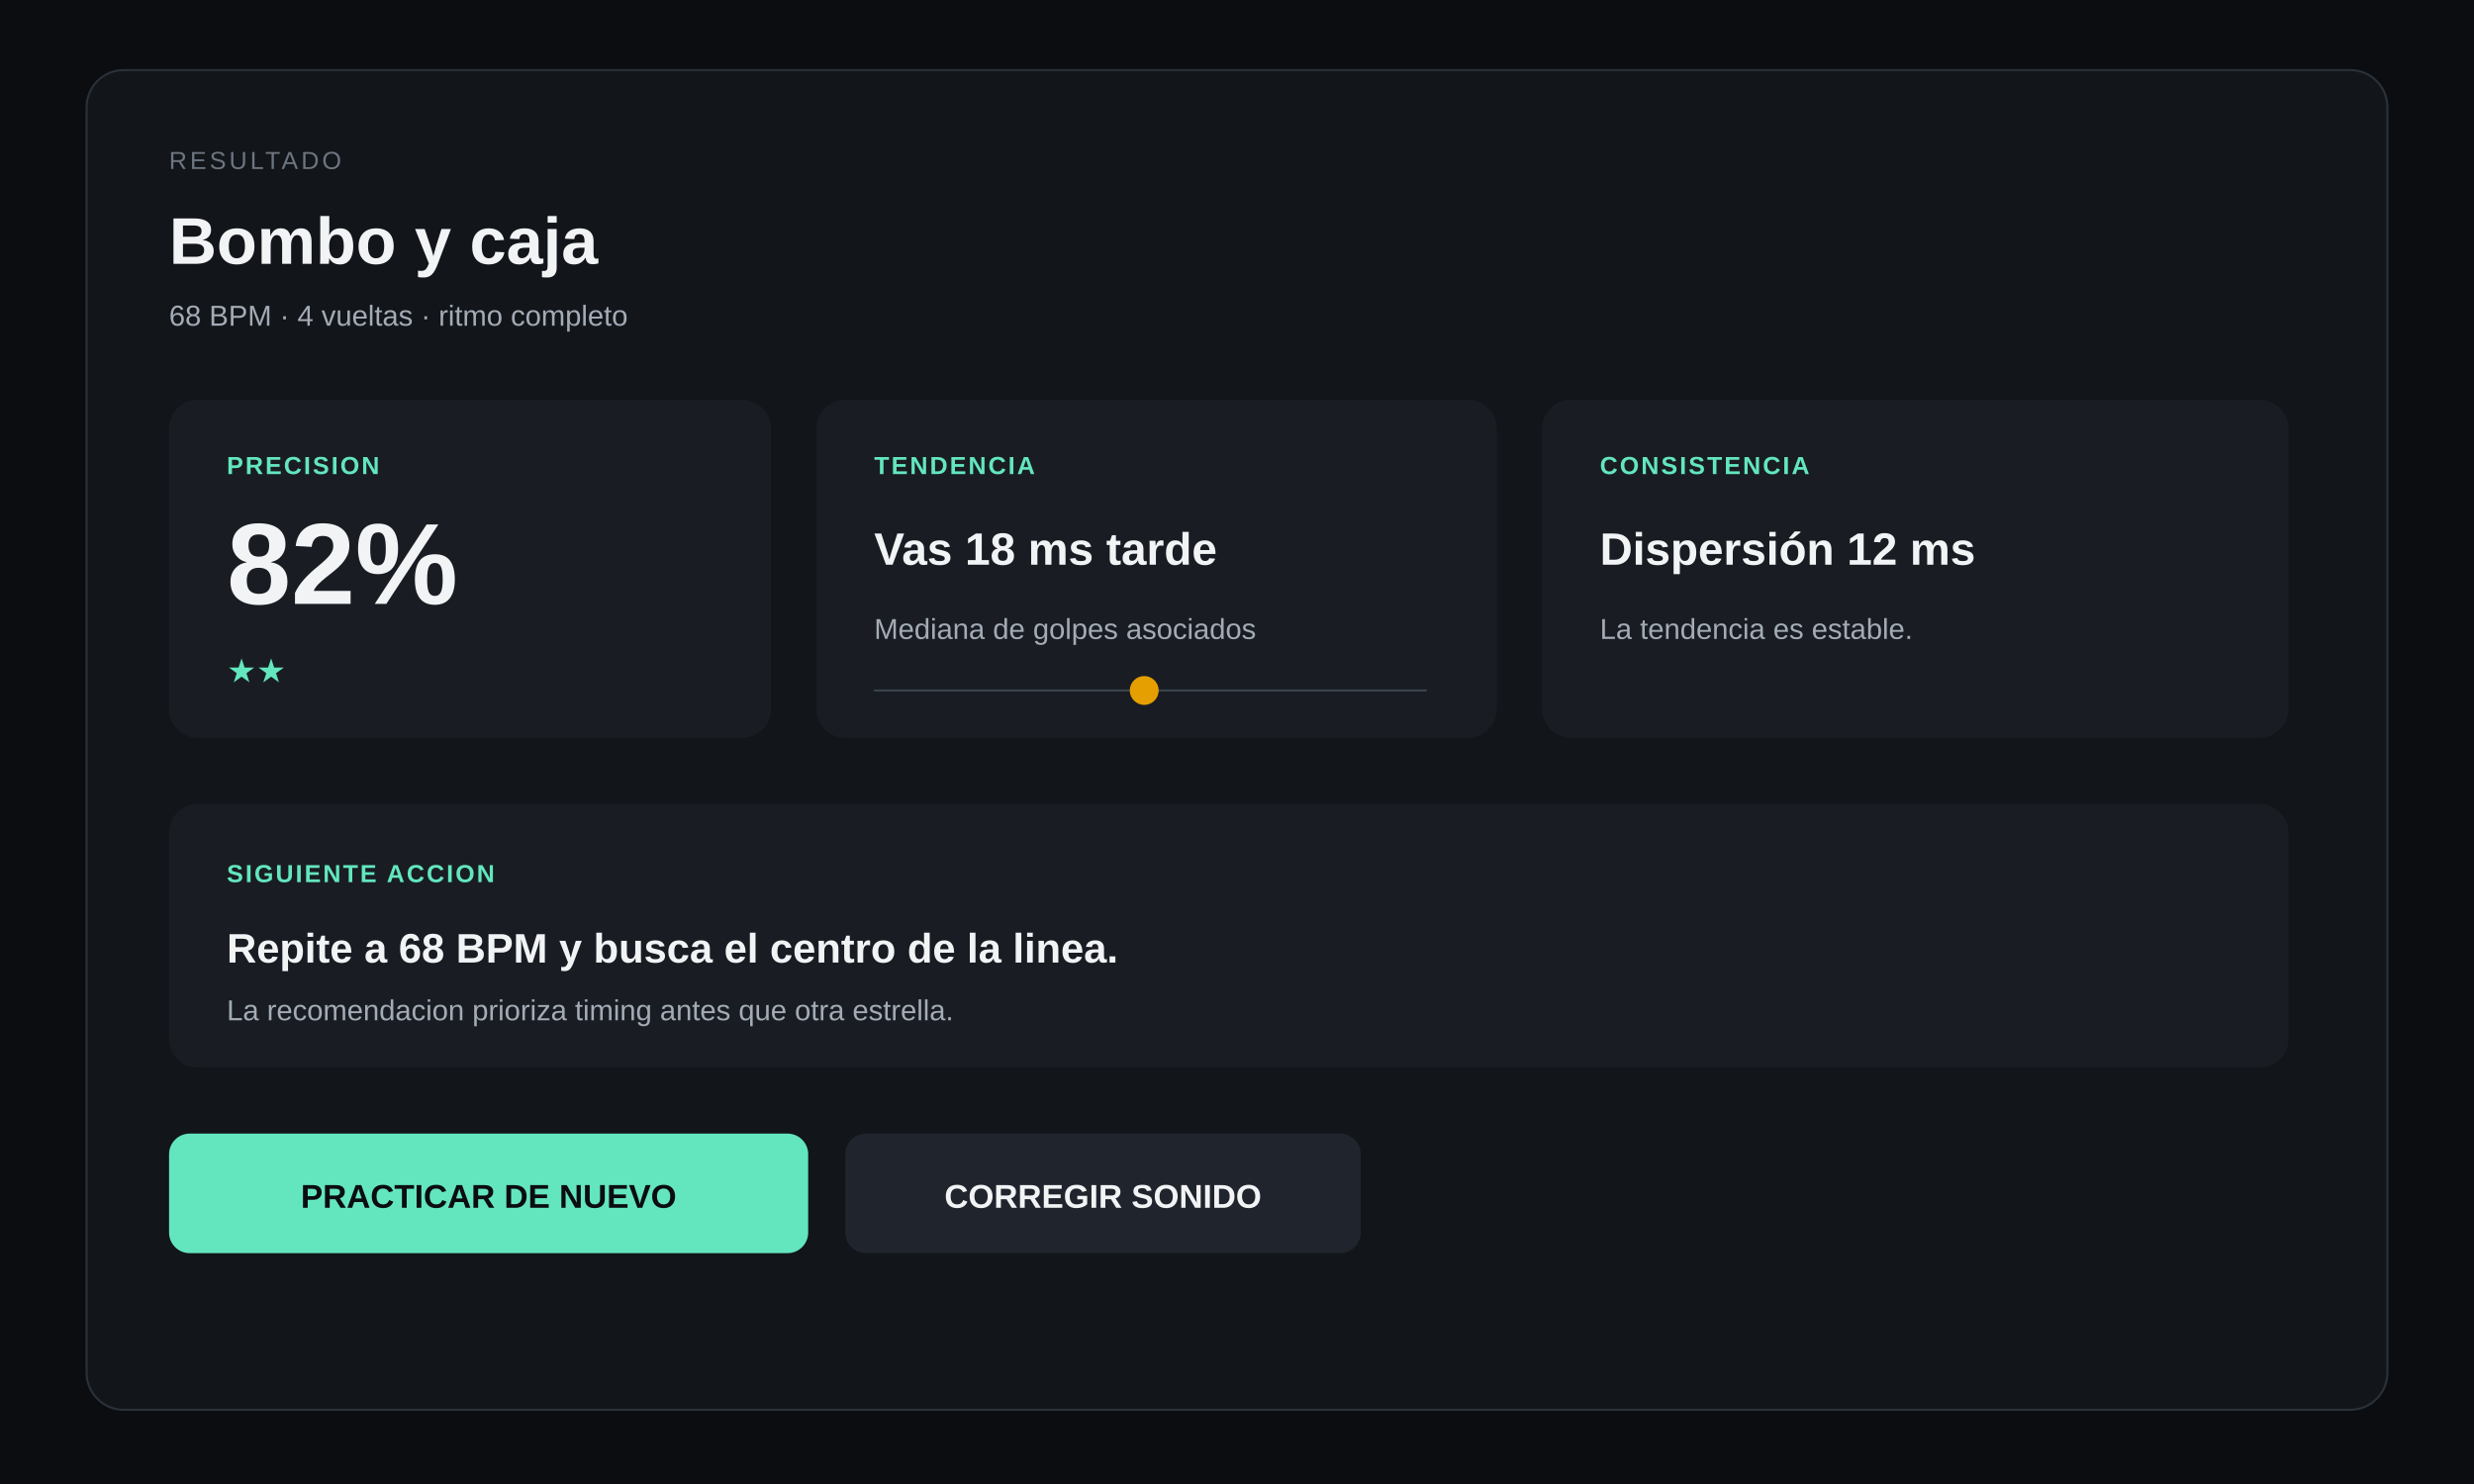
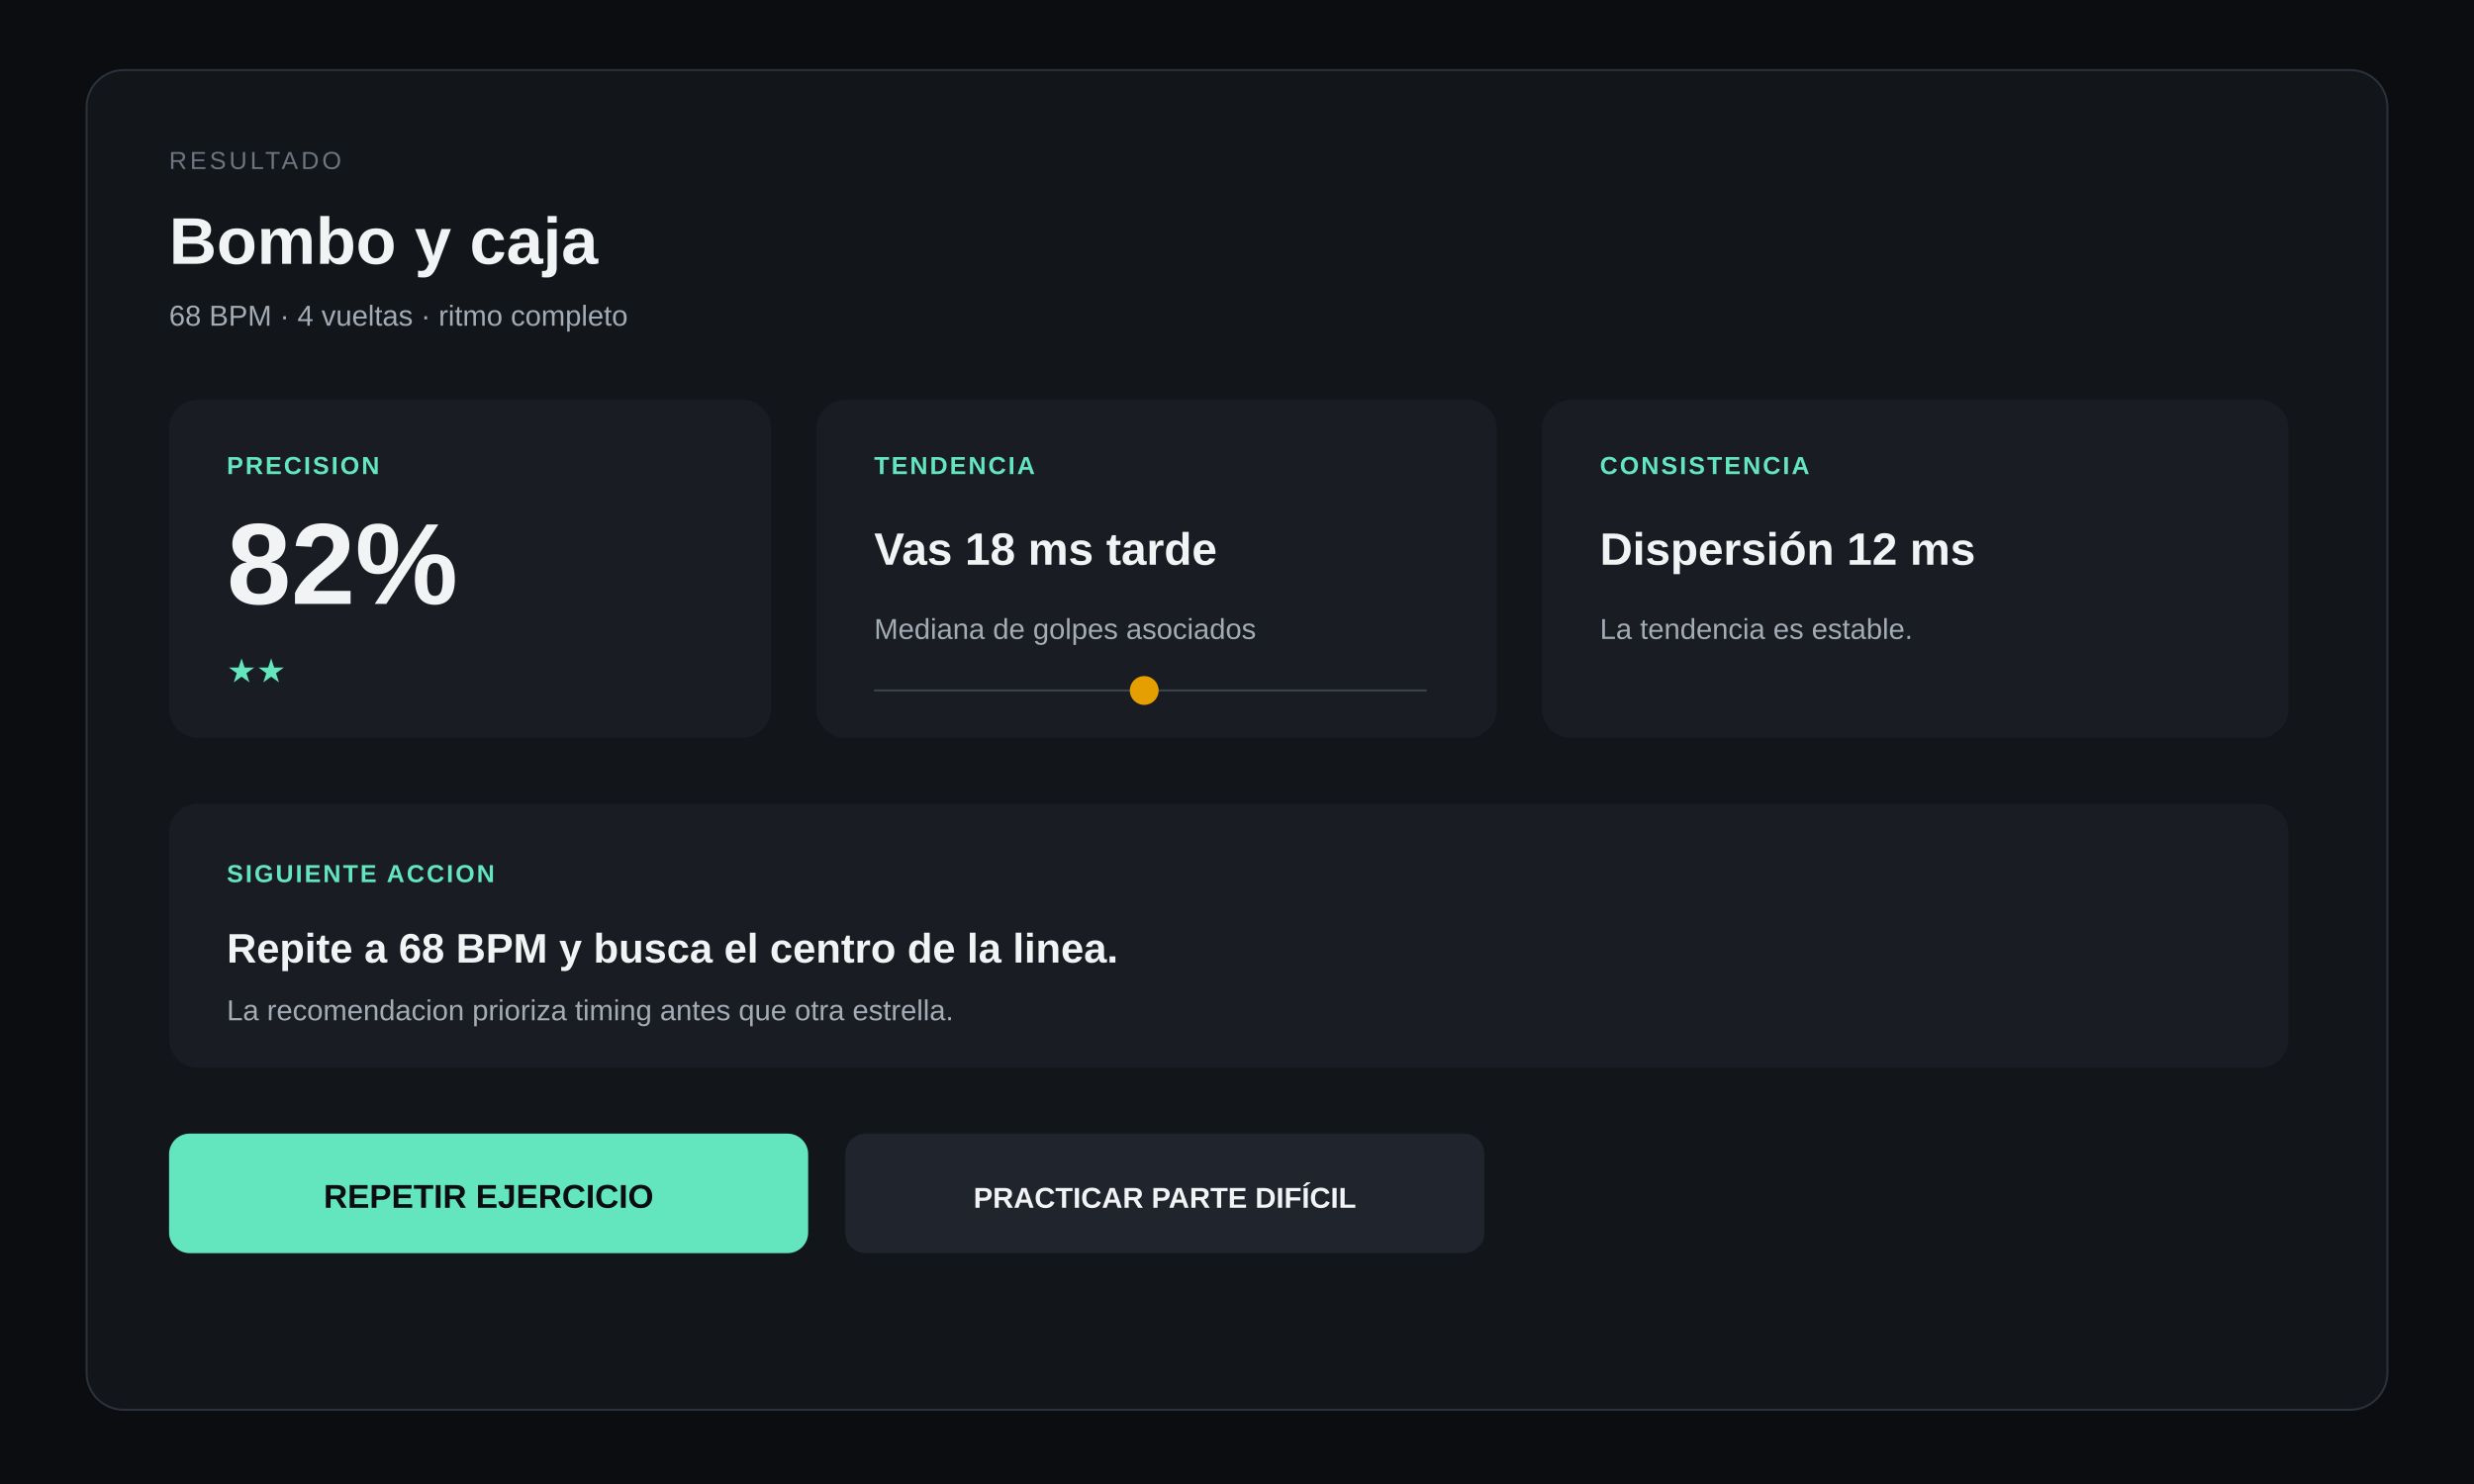
<svg xmlns="http://www.w3.org/2000/svg" viewBox="0 0 1200 720" role="img" aria-labelledby="title desc">
  <rect width="1200" height="720" fill="#0b0d10" />
  <rect x="42" y="34" width="1116" height="650" rx="18" fill="#12151a" stroke="#2a313a" />
  <text x="82" y="82" fill="#6d7580" font-family="Arial,sans-serif" font-size="12" letter-spacing="1.5">RESULTADO</text>
  <text x="82" y="128" fill="#f1f3f5" font-family="Arial,sans-serif" font-size="32" font-weight="700">Bombo y caja</text>
  <text x="82" y="158" fill="#a3abb5" font-family="Arial,sans-serif" font-size="14">68 BPM  ·  4 vueltas  ·  ritmo completo</text>
  <rect x="82" y="194" width="292" height="164" rx="14" fill="#191d23" />
  <text x="110" y="230" fill="#63e6be" font-family="Arial,sans-serif" font-size="12" font-weight="700" letter-spacing="1">PRECISION</text>
  <text x="110" y="293" fill="#f1f3f5" font-family="Arial,sans-serif" font-size="56" font-weight="700">82%</text>
  <text x="110" y="331" fill="#63e6be" font-family="Arial,sans-serif" font-size="16">★★</text>
  <rect x="396" y="194" width="330" height="164" rx="14" fill="#191d23" />
  <text x="424" y="230" fill="#63e6be" font-family="Arial,sans-serif" font-size="12" font-weight="700" letter-spacing="1">TENDENCIA</text>
  <text x="424" y="274" fill="#f1f3f5" font-family="Arial,sans-serif" font-size="22" font-weight="700">Vas 18 ms tarde</text>
  <text x="424" y="310" fill="#a3abb5" font-family="Arial,sans-serif" font-size="14">Mediana de golpes asociados</text>
  <line x1="424" y1="335" x2="692" y2="335" stroke="#39444e" />
  <circle cx="555" cy="335" r="7" fill="#e69f00" />
  <rect x="748" y="194" width="362" height="164" rx="14" fill="#191d23" />
  <text x="776" y="230" fill="#63e6be" font-family="Arial,sans-serif" font-size="12" font-weight="700" letter-spacing="1">CONSISTENCIA</text>
  <text x="776" y="274" fill="#f1f3f5" font-family="Arial,sans-serif" font-size="22" font-weight="700">Dispersión 12 ms</text>
  <text x="776" y="310" fill="#a3abb5" font-family="Arial,sans-serif" font-size="14">La tendencia es estable.</text>
  <rect x="82" y="390" width="1028" height="128" rx="14" fill="#191d23" />
  <text x="110" y="428" fill="#63e6be" font-family="Arial,sans-serif" font-size="12" font-weight="700" letter-spacing="1">SIGUIENTE ACCION</text>
  <text x="110" y="467" fill="#f1f3f5" font-family="Arial,sans-serif" font-size="20" font-weight="700">Repite a 68 BPM y busca el centro de la linea.</text>
  <text x="110" y="495" fill="#a3abb5" font-family="Arial,sans-serif" font-size="14">La recomendacion prioriza timing antes que otra estrella.</text>
  <rect x="82" y="550" width="310" height="58" rx="10" fill="#63e6be" />
-   <text x="237" y="586" text-anchor="middle" fill="#0b0d10" font-family="Arial,sans-serif" font-size="16" font-weight="700">PRACTICAR DE NUEVO</text>
-   <rect x="410" y="550" width="250" height="58" rx="10" fill="#20252d" />
-   <text x="535" y="586" text-anchor="middle" fill="#f1f3f5" font-family="Arial,sans-serif" font-size="16" font-weight="700">CORREGIR SONIDO</text>
+   <text x="237" y="586" text-anchor="middle" fill="#0b0d10" font-family="Arial,sans-serif" font-size="16" font-weight="700">REPETIR EJERCICIO</text>
+   <rect x="410" y="550" width="310" height="58" rx="10" fill="#20252d" />
+   <text x="565" y="586" text-anchor="middle" fill="#f1f3f5" font-family="Arial,sans-serif" font-size="14" font-weight="700">PRACTICAR PARTE DIFÍCIL</text>
</svg>
